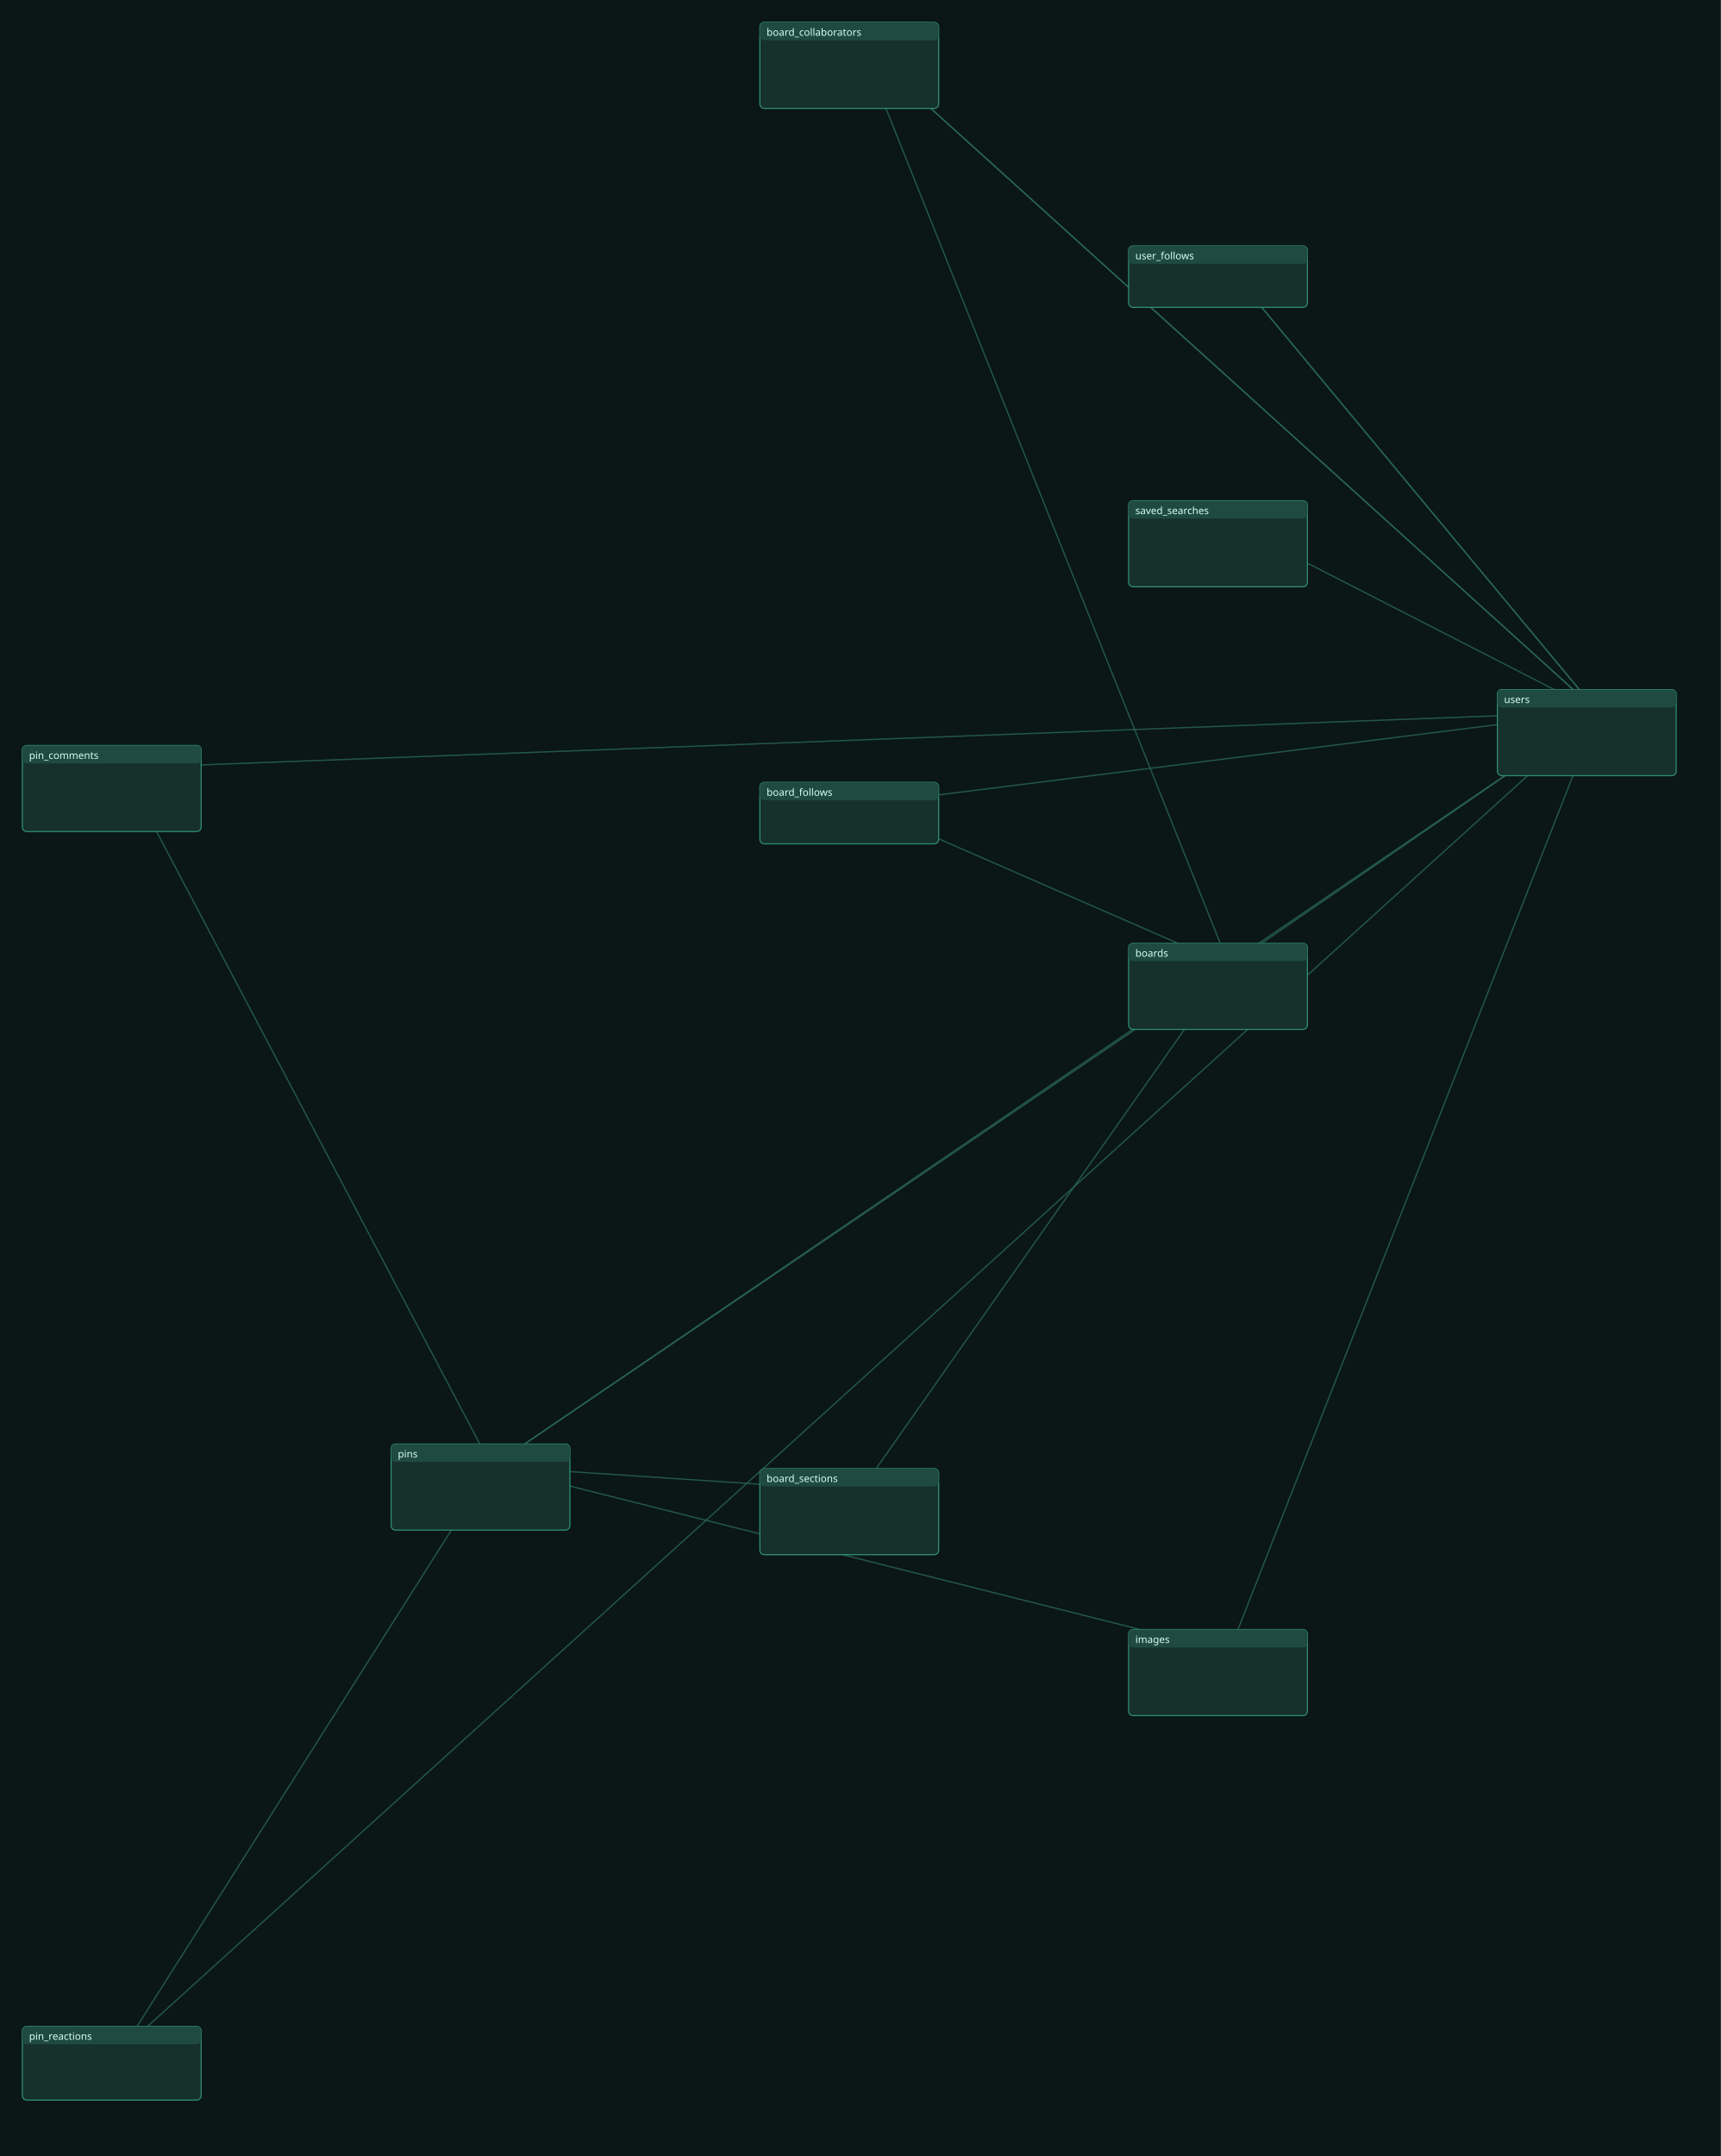
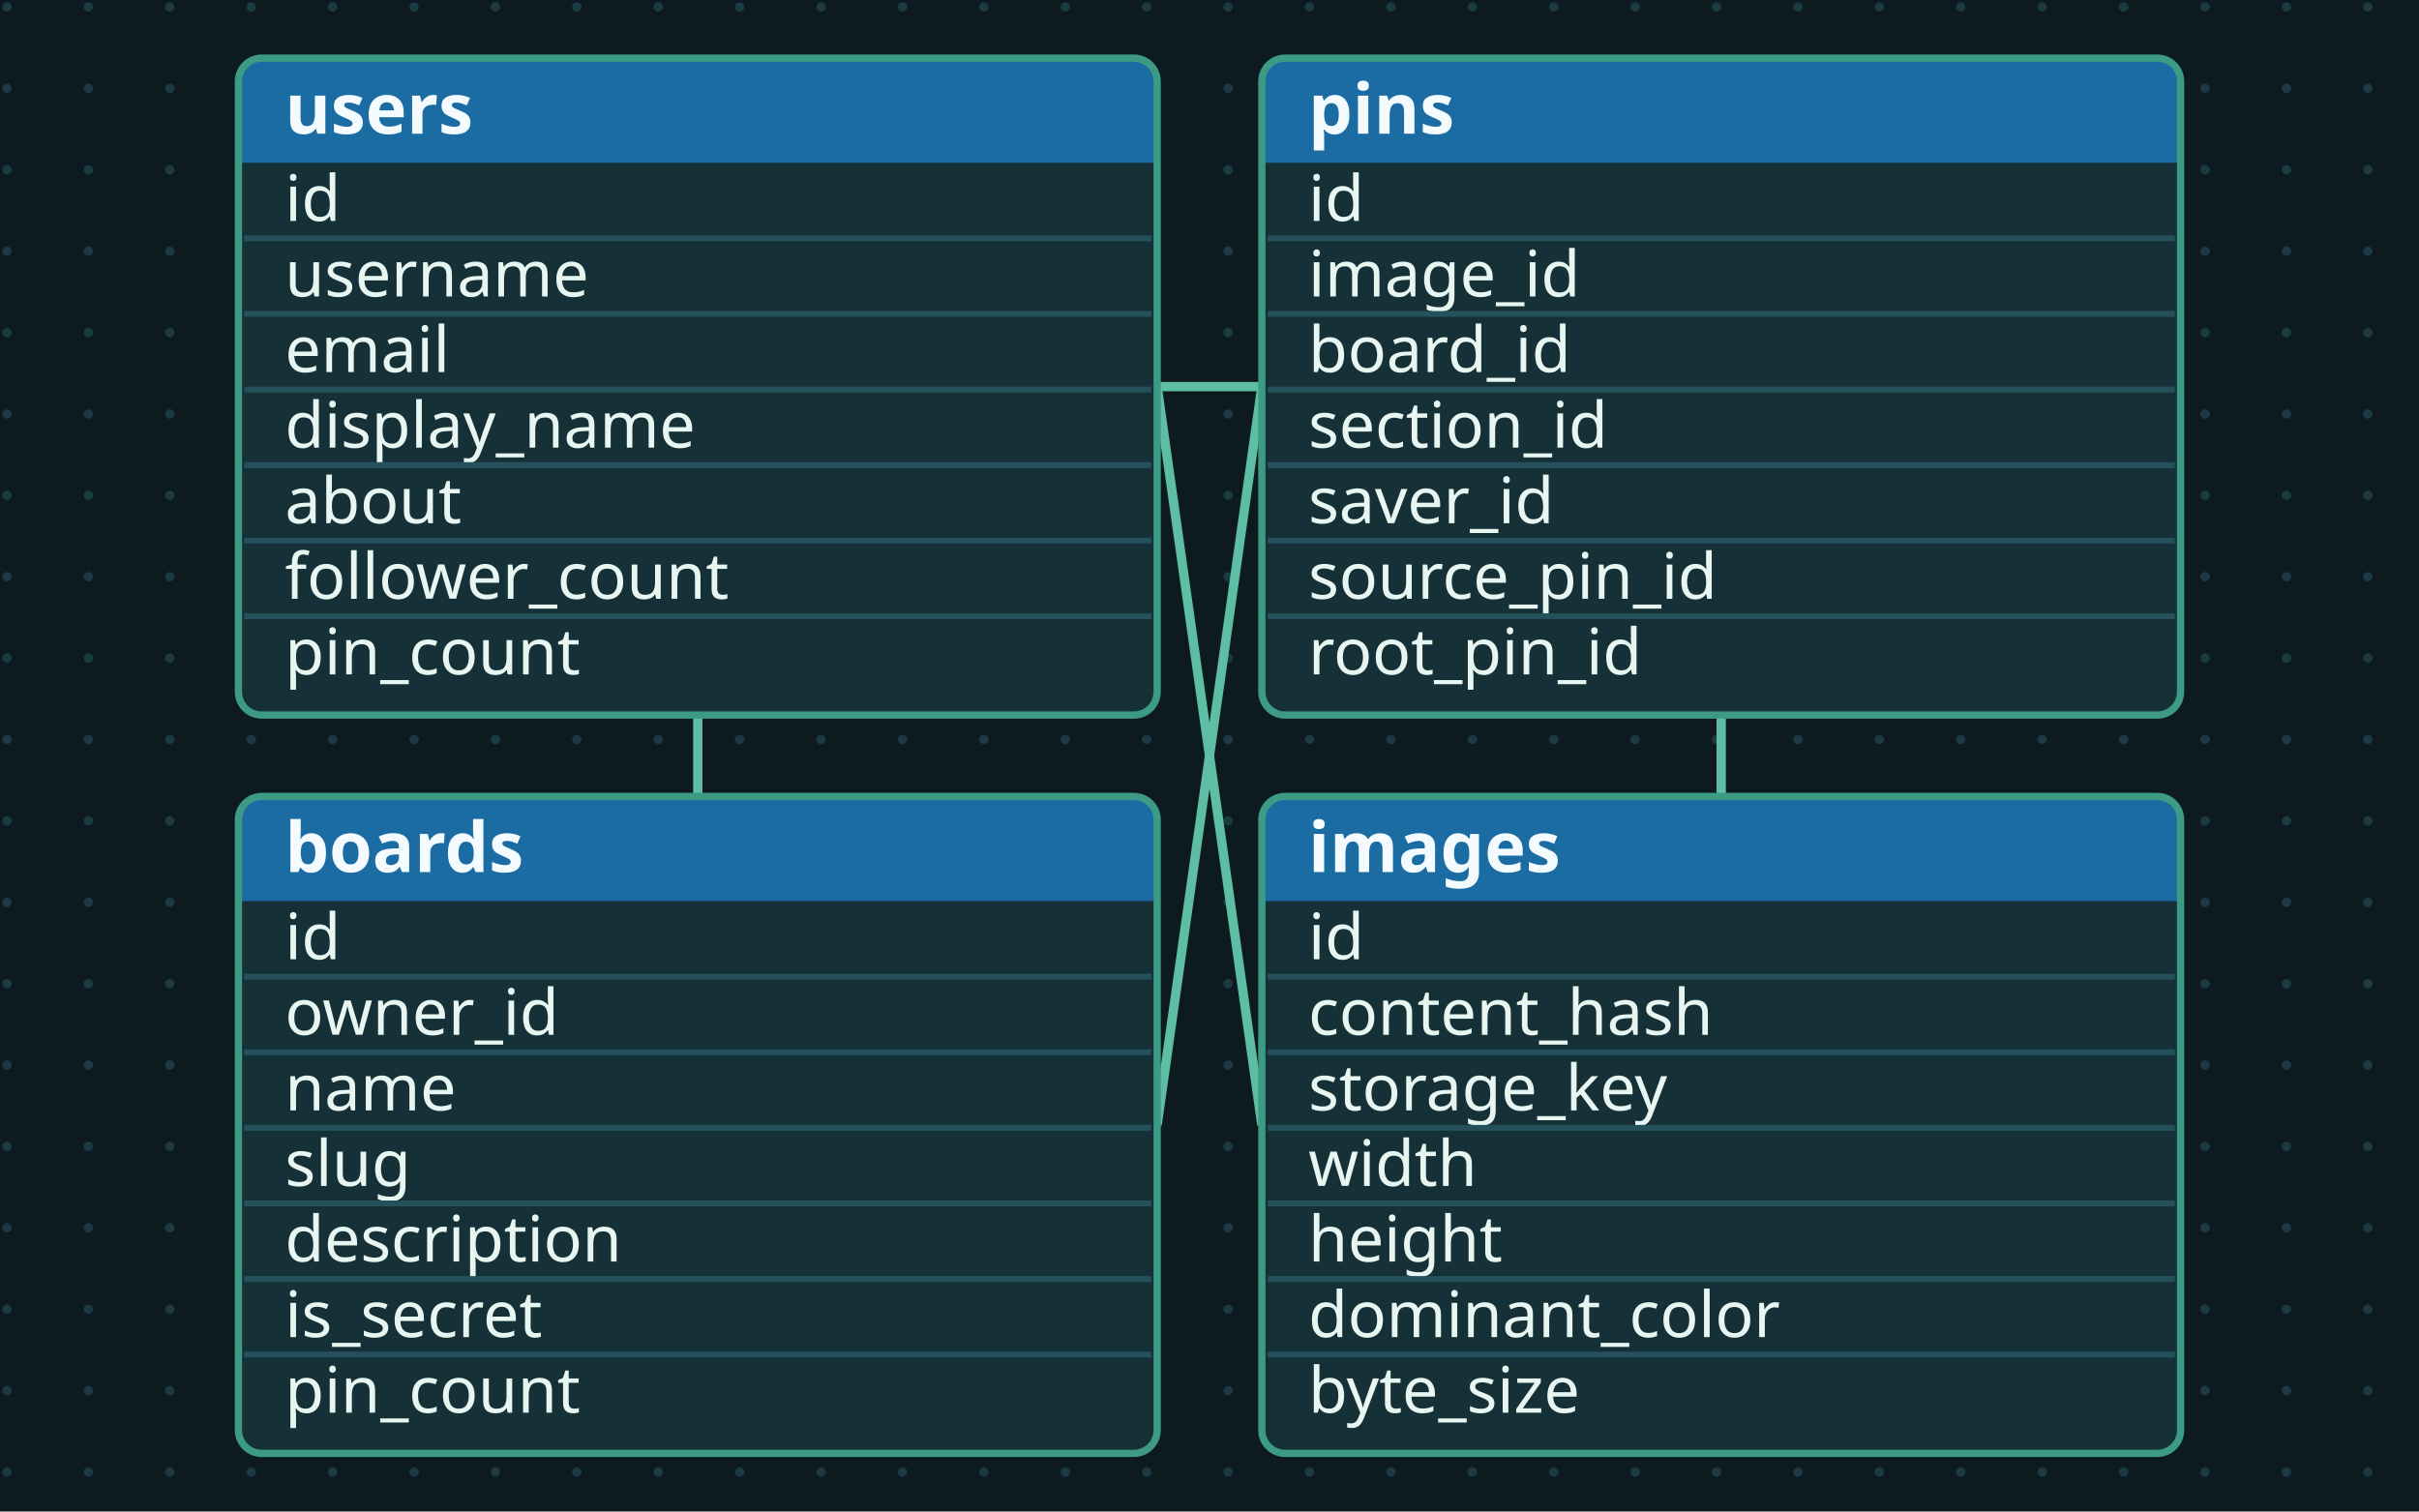
- <svg xmlns="http://www.w3.org/2000/svg" viewBox="0 0 1540 1929" width="1540" height="1929">
-   <rect width="1540" height="1929" fill="#0b1616" />
-   <line x1="1100.0" y1="1478.0" x2="1430.0" y2="637.0" stroke="#2a6b5a" stroke-width="1.2" opacity="0.75" />
-   <line x1="1100.0" y1="864.0" x2="1430.0" y2="637.0" stroke="#2a6b5a" stroke-width="1.2" opacity="0.75" />
-   <line x1="770.0" y1="1334.0" x2="1100.0" y2="864.0" stroke="#2a6b5a" stroke-width="1.2" opacity="0.75" />
-   <line x1="770.0" y1="40.0" x2="1100.0" y2="864.0" stroke="#2a6b5a" stroke-width="1.2" opacity="0.75" />
-   <line x1="770.0" y1="40.0" x2="1430.0" y2="637.0" stroke="#2a6b5a" stroke-width="1.2" opacity="0.75" />
-   <line x1="770.0" y1="40.0" x2="1430.0" y2="637.0" stroke="#2a6b5a" stroke-width="1.2" opacity="0.75" />
-   <line x1="440.0" y1="1312.0" x2="1100.0" y2="1478.0" stroke="#2a6b5a" stroke-width="1.2" opacity="0.75" />
-   <line x1="440.0" y1="1312.0" x2="1100.0" y2="864.0" stroke="#2a6b5a" stroke-width="1.2" opacity="0.75" />
-   <line x1="440.0" y1="1312.0" x2="770.0" y2="1334.0" stroke="#2a6b5a" stroke-width="1.2" opacity="0.75" />
-   <line x1="440.0" y1="1312.0" x2="1430.0" y2="637.0" stroke="#2a6b5a" stroke-width="1.2" opacity="0.75" />
-   <line x1="440.0" y1="1312.0" x2="440.0" y2="1312.0" stroke="#2a6b5a" stroke-width="1.2" opacity="0.75" />
-   <line x1="440.0" y1="1312.0" x2="440.0" y2="1312.0" stroke="#2a6b5a" stroke-width="1.2" opacity="0.75" />
-   <line x1="110.0" y1="1833.0" x2="440.0" y2="1312.0" stroke="#2a6b5a" stroke-width="1.2" opacity="0.75" />
-   <line x1="110.0" y1="1833.0" x2="1430.0" y2="637.0" stroke="#2a6b5a" stroke-width="1.2" opacity="0.75" />
-   <line x1="110.0" y1="687.0" x2="440.0" y2="1312.0" stroke="#2a6b5a" stroke-width="1.2" opacity="0.75" />
-   <line x1="110.0" y1="687.0" x2="1430.0" y2="637.0" stroke="#2a6b5a" stroke-width="1.2" opacity="0.75" />
-   <line x1="110.0" y1="687.0" x2="110.0" y2="687.0" stroke="#2a6b5a" stroke-width="1.2" opacity="0.75" />
-   <line x1="1100.0" y1="240.0" x2="1430.0" y2="637.0" stroke="#2a6b5a" stroke-width="1.2" opacity="0.75" />
-   <line x1="1100.0" y1="240.0" x2="1430.0" y2="637.0" stroke="#2a6b5a" stroke-width="1.2" opacity="0.75" />
-   <line x1="770.0" y1="720.0" x2="1100.0" y2="864.0" stroke="#2a6b5a" stroke-width="1.2" opacity="0.75" />
-   <line x1="770.0" y1="720.0" x2="1430.0" y2="637.0" stroke="#2a6b5a" stroke-width="1.2" opacity="0.75" />
-   <line x1="1100.0" y1="468.0" x2="1430.0" y2="637.0" stroke="#2a6b5a" stroke-width="1.2" opacity="0.75" />
-   <rect x="1340.0" y="617.0" width="160" height="77" rx="4" fill="#16302c" stroke="#2f8f6d" stroke-width="1" />
-   <rect x="1340.0" y="617.0" width="160" height="16" rx="4" fill="#1f4a42" />
-   <text x="1346.0" y="629.0" fill="#d7fff0" font-size="9" font-family="system-ui,sans-serif">users</text>
-   <rect x="1010.0" y="1458.0" width="160" height="77" rx="4" fill="#16302c" stroke="#2f8f6d" stroke-width="1" />
-   <rect x="1010.0" y="1458.0" width="160" height="16" rx="4" fill="#1f4a42" />
-   <text x="1016.0" y="1470.0" fill="#d7fff0" font-size="9" font-family="system-ui,sans-serif">images</text>
-   <rect x="1010.0" y="844.0" width="160" height="77" rx="4" fill="#16302c" stroke="#2f8f6d" stroke-width="1" />
-   <rect x="1010.0" y="844.0" width="160" height="16" rx="4" fill="#1f4a42" />
-   <text x="1016.0" y="856.0" fill="#d7fff0" font-size="9" font-family="system-ui,sans-serif">boards</text>
-   <rect x="680.0" y="1314.0" width="160" height="77" rx="4" fill="#16302c" stroke="#2f8f6d" stroke-width="1" />
-   <rect x="680.0" y="1314.0" width="160" height="16" rx="4" fill="#1f4a42" />
-   <text x="686.0" y="1326.0" fill="#d7fff0" font-size="9" font-family="system-ui,sans-serif">board_sections</text>
-   <rect x="680.0" y="20.0" width="160" height="77" rx="4" fill="#16302c" stroke="#2f8f6d" stroke-width="1" />
-   <rect x="680.0" y="20.0" width="160" height="16" rx="4" fill="#1f4a42" />
-   <text x="686.0" y="32.0" fill="#d7fff0" font-size="9" font-family="system-ui,sans-serif">board_collaborators</text>
-   <rect x="350.0" y="1292.0" width="160" height="77" rx="4" fill="#16302c" stroke="#2f8f6d" stroke-width="1" />
-   <rect x="350.0" y="1292.0" width="160" height="16" rx="4" fill="#1f4a42" />
-   <text x="356.0" y="1304.0" fill="#d7fff0" font-size="9" font-family="system-ui,sans-serif">pins</text>
-   <rect x="20.0" y="1813.0" width="160" height="66" rx="4" fill="#16302c" stroke="#2f8f6d" stroke-width="1" />
-   <rect x="20.0" y="1813.0" width="160" height="16" rx="4" fill="#1f4a42" />
-   <text x="26.0" y="1825.0" fill="#d7fff0" font-size="9" font-family="system-ui,sans-serif">pin_reactions</text>
-   <rect x="20.0" y="667.0" width="160" height="77" rx="4" fill="#16302c" stroke="#2f8f6d" stroke-width="1" />
-   <rect x="20.0" y="667.0" width="160" height="16" rx="4" fill="#1f4a42" />
-   <text x="26.0" y="679.0" fill="#d7fff0" font-size="9" font-family="system-ui,sans-serif">pin_comments</text>
-   <rect x="1010.0" y="220.0" width="160" height="55" rx="4" fill="#16302c" stroke="#2f8f6d" stroke-width="1" />
-   <rect x="1010.0" y="220.0" width="160" height="16" rx="4" fill="#1f4a42" />
-   <text x="1016.0" y="232.0" fill="#d7fff0" font-size="9" font-family="system-ui,sans-serif">user_follows</text>
-   <rect x="680.0" y="700.0" width="160" height="55" rx="4" fill="#16302c" stroke="#2f8f6d" stroke-width="1" />
-   <rect x="680.0" y="700.0" width="160" height="16" rx="4" fill="#1f4a42" />
-   <text x="686.0" y="712.0" fill="#d7fff0" font-size="9" font-family="system-ui,sans-serif">board_follows</text>
-   <rect x="1010.0" y="448.0" width="160" height="77" rx="4" fill="#16302c" stroke="#2f8f6d" stroke-width="1" />
-   <rect x="1010.0" y="448.0" width="160" height="16" rx="4" fill="#1f4a42" />
-   <text x="1016.0" y="460.0" fill="#d7fff0" font-size="9" font-family="system-ui,sans-serif">saved_searches</text>
+ <svg xmlns="http://www.w3.org/2000/svg" viewBox="0 0 416.0 260.0" width="416.0" height="260.0">
+   <defs>
+     <pattern id="dots" width="14" height="14" patternUnits="userSpaceOnUse">
+       <circle cx="1.2" cy="1.2" r="0.8" fill="#1c3a44" />
+     </pattern>
+   </defs>
+   <rect width="416.0" height="260.0" fill="#0d1b20" />
+   <rect width="416.0" height="260.0" fill="url(#dots)" />
+   <line x1="217.0" y1="193.5" x2="199.0" y2="66.5" stroke="#5dbea4" stroke-width="1.6" />
+   <line x1="120.0" y1="137.0" x2="120.0" y2="123.0" stroke="#5dbea4" stroke-width="1.6" />
+   <line x1="296.0" y1="123.0" x2="296.0" y2="137.0" stroke="#5dbea4" stroke-width="1.6" />
+   <line x1="217.0" y1="66.5" x2="199.0" y2="193.5" stroke="#5dbea4" stroke-width="1.6" />
+   <line x1="217.0" y1="66.5" x2="199.0" y2="66.5" stroke="#5dbea4" stroke-width="1.6" />
+   <g>
+     <clipPath id="t0">
+       <rect x="41.0" y="10.0" width="158" height="113.0" rx="4" />
+     </clipPath>
+     <g clip-path="url(#t0)">
+       <rect x="41.0" y="10.0" width="158" height="113.0" fill="#163038" />
+       <rect x="41.0" y="10.0" width="158" height="18" fill="#1a6ca3" />
+       <text x="49.0" y="38.0" fill="#e7f6f1" font-size="11" font-family="ui-sans-serif,system-ui,sans-serif">id</text>
+       <line x1="42.0" y1="41.0" x2="198.0" y2="41.0" stroke="#24515c" stroke-width="1" />
+       <text x="49.0" y="51.0" fill="#e7f6f1" font-size="11" font-family="ui-sans-serif,system-ui,sans-serif">username</text>
+       <line x1="42.0" y1="54.0" x2="198.0" y2="54.0" stroke="#24515c" stroke-width="1" />
+       <text x="49.0" y="64.0" fill="#e7f6f1" font-size="11" font-family="ui-sans-serif,system-ui,sans-serif">email</text>
+       <line x1="42.0" y1="67.0" x2="198.0" y2="67.0" stroke="#24515c" stroke-width="1" />
+       <text x="49.0" y="77.0" fill="#e7f6f1" font-size="11" font-family="ui-sans-serif,system-ui,sans-serif">display_name</text>
+       <line x1="42.0" y1="80.0" x2="198.0" y2="80.0" stroke="#24515c" stroke-width="1" />
+       <text x="49.0" y="90.0" fill="#e7f6f1" font-size="11" font-family="ui-sans-serif,system-ui,sans-serif">about</text>
+       <line x1="42.0" y1="93.0" x2="198.0" y2="93.0" stroke="#24515c" stroke-width="1" />
+       <text x="49.0" y="103.0" fill="#e7f6f1" font-size="11" font-family="ui-sans-serif,system-ui,sans-serif">follower_count</text>
+       <line x1="42.0" y1="106.0" x2="198.0" y2="106.0" stroke="#24515c" stroke-width="1" />
+       <text x="49.0" y="116.0" fill="#e7f6f1" font-size="11" font-family="ui-sans-serif,system-ui,sans-serif">pin_count</text>
+     </g>
+     <rect x="41.0" y="10.0" width="158" height="113.0" rx="4" fill="none" stroke="#3d9a84" stroke-width="1.25" />
+     <text x="49.0" y="23.0" fill="#f3fbff" font-size="12" font-weight="650" font-family="ui-sans-serif,system-ui,sans-serif">users</text>
+   </g>
+   <g>
+     <clipPath id="t1">
+       <rect x="217.0" y="10.0" width="158" height="113.0" rx="4" />
+     </clipPath>
+     <g clip-path="url(#t1)">
+       <rect x="217.0" y="10.0" width="158" height="113.0" fill="#163038" />
+       <rect x="217.0" y="10.0" width="158" height="18" fill="#1a6ca3" />
+       <text x="225.0" y="38.0" fill="#e7f6f1" font-size="11" font-family="ui-sans-serif,system-ui,sans-serif">id</text>
+       <line x1="218.0" y1="41.0" x2="374.0" y2="41.0" stroke="#24515c" stroke-width="1" />
+       <text x="225.0" y="51.0" fill="#e7f6f1" font-size="11" font-family="ui-sans-serif,system-ui,sans-serif">image_id</text>
+       <line x1="218.0" y1="54.0" x2="374.0" y2="54.0" stroke="#24515c" stroke-width="1" />
+       <text x="225.0" y="64.0" fill="#e7f6f1" font-size="11" font-family="ui-sans-serif,system-ui,sans-serif">board_id</text>
+       <line x1="218.0" y1="67.0" x2="374.0" y2="67.0" stroke="#24515c" stroke-width="1" />
+       <text x="225.0" y="77.0" fill="#e7f6f1" font-size="11" font-family="ui-sans-serif,system-ui,sans-serif">section_id</text>
+       <line x1="218.0" y1="80.0" x2="374.0" y2="80.0" stroke="#24515c" stroke-width="1" />
+       <text x="225.0" y="90.0" fill="#e7f6f1" font-size="11" font-family="ui-sans-serif,system-ui,sans-serif">saver_id</text>
+       <line x1="218.0" y1="93.0" x2="374.0" y2="93.0" stroke="#24515c" stroke-width="1" />
+       <text x="225.0" y="103.0" fill="#e7f6f1" font-size="11" font-family="ui-sans-serif,system-ui,sans-serif">source_pin_id</text>
+       <line x1="218.0" y1="106.0" x2="374.0" y2="106.0" stroke="#24515c" stroke-width="1" />
+       <text x="225.0" y="116.0" fill="#e7f6f1" font-size="11" font-family="ui-sans-serif,system-ui,sans-serif">root_pin_id</text>
+     </g>
+     <rect x="217.0" y="10.0" width="158" height="113.0" rx="4" fill="none" stroke="#3d9a84" stroke-width="1.25" />
+     <text x="225.0" y="23.0" fill="#f3fbff" font-size="12" font-weight="650" font-family="ui-sans-serif,system-ui,sans-serif">pins</text>
+   </g>
+   <g>
+     <clipPath id="t2">
+       <rect x="41.0" y="137.0" width="158" height="113.0" rx="4" />
+     </clipPath>
+     <g clip-path="url(#t2)">
+       <rect x="41.0" y="137.0" width="158" height="113.0" fill="#163038" />
+       <rect x="41.0" y="137.0" width="158" height="18" fill="#1a6ca3" />
+       <text x="49.0" y="165.0" fill="#e7f6f1" font-size="11" font-family="ui-sans-serif,system-ui,sans-serif">id</text>
+       <line x1="42.0" y1="168.0" x2="198.0" y2="168.0" stroke="#24515c" stroke-width="1" />
+       <text x="49.0" y="178.0" fill="#e7f6f1" font-size="11" font-family="ui-sans-serif,system-ui,sans-serif">owner_id</text>
+       <line x1="42.0" y1="181.0" x2="198.0" y2="181.0" stroke="#24515c" stroke-width="1" />
+       <text x="49.0" y="191.0" fill="#e7f6f1" font-size="11" font-family="ui-sans-serif,system-ui,sans-serif">name</text>
+       <line x1="42.0" y1="194.0" x2="198.0" y2="194.0" stroke="#24515c" stroke-width="1" />
+       <text x="49.0" y="204.0" fill="#e7f6f1" font-size="11" font-family="ui-sans-serif,system-ui,sans-serif">slug</text>
+       <line x1="42.0" y1="207.0" x2="198.0" y2="207.0" stroke="#24515c" stroke-width="1" />
+       <text x="49.0" y="217.0" fill="#e7f6f1" font-size="11" font-family="ui-sans-serif,system-ui,sans-serif">description</text>
+       <line x1="42.0" y1="220.0" x2="198.0" y2="220.0" stroke="#24515c" stroke-width="1" />
+       <text x="49.0" y="230.0" fill="#e7f6f1" font-size="11" font-family="ui-sans-serif,system-ui,sans-serif">is_secret</text>
+       <line x1="42.0" y1="233.0" x2="198.0" y2="233.0" stroke="#24515c" stroke-width="1" />
+       <text x="49.0" y="243.0" fill="#e7f6f1" font-size="11" font-family="ui-sans-serif,system-ui,sans-serif">pin_count</text>
+     </g>
+     <rect x="41.0" y="137.0" width="158" height="113.0" rx="4" fill="none" stroke="#3d9a84" stroke-width="1.25" />
+     <text x="49.0" y="150.0" fill="#f3fbff" font-size="12" font-weight="650" font-family="ui-sans-serif,system-ui,sans-serif">boards</text>
+   </g>
+   <g>
+     <clipPath id="t3">
+       <rect x="217.0" y="137.0" width="158" height="113.0" rx="4" />
+     </clipPath>
+     <g clip-path="url(#t3)">
+       <rect x="217.0" y="137.0" width="158" height="113.0" fill="#163038" />
+       <rect x="217.0" y="137.0" width="158" height="18" fill="#1a6ca3" />
+       <text x="225.0" y="165.0" fill="#e7f6f1" font-size="11" font-family="ui-sans-serif,system-ui,sans-serif">id</text>
+       <line x1="218.0" y1="168.0" x2="374.0" y2="168.0" stroke="#24515c" stroke-width="1" />
+       <text x="225.0" y="178.0" fill="#e7f6f1" font-size="11" font-family="ui-sans-serif,system-ui,sans-serif">content_hash</text>
+       <line x1="218.0" y1="181.0" x2="374.0" y2="181.0" stroke="#24515c" stroke-width="1" />
+       <text x="225.0" y="191.0" fill="#e7f6f1" font-size="11" font-family="ui-sans-serif,system-ui,sans-serif">storage_key</text>
+       <line x1="218.0" y1="194.0" x2="374.0" y2="194.0" stroke="#24515c" stroke-width="1" />
+       <text x="225.0" y="204.0" fill="#e7f6f1" font-size="11" font-family="ui-sans-serif,system-ui,sans-serif">width</text>
+       <line x1="218.0" y1="207.0" x2="374.0" y2="207.0" stroke="#24515c" stroke-width="1" />
+       <text x="225.0" y="217.0" fill="#e7f6f1" font-size="11" font-family="ui-sans-serif,system-ui,sans-serif">height</text>
+       <line x1="218.0" y1="220.0" x2="374.0" y2="220.0" stroke="#24515c" stroke-width="1" />
+       <text x="225.0" y="230.0" fill="#e7f6f1" font-size="11" font-family="ui-sans-serif,system-ui,sans-serif">dominant_color</text>
+       <line x1="218.0" y1="233.0" x2="374.0" y2="233.0" stroke="#24515c" stroke-width="1" />
+       <text x="225.0" y="243.0" fill="#e7f6f1" font-size="11" font-family="ui-sans-serif,system-ui,sans-serif">byte_size</text>
+     </g>
+     <rect x="217.0" y="137.0" width="158" height="113.0" rx="4" fill="none" stroke="#3d9a84" stroke-width="1.25" />
+     <text x="225.0" y="150.0" fill="#f3fbff" font-size="12" font-weight="650" font-family="ui-sans-serif,system-ui,sans-serif">images</text>
+   </g>
</svg>
